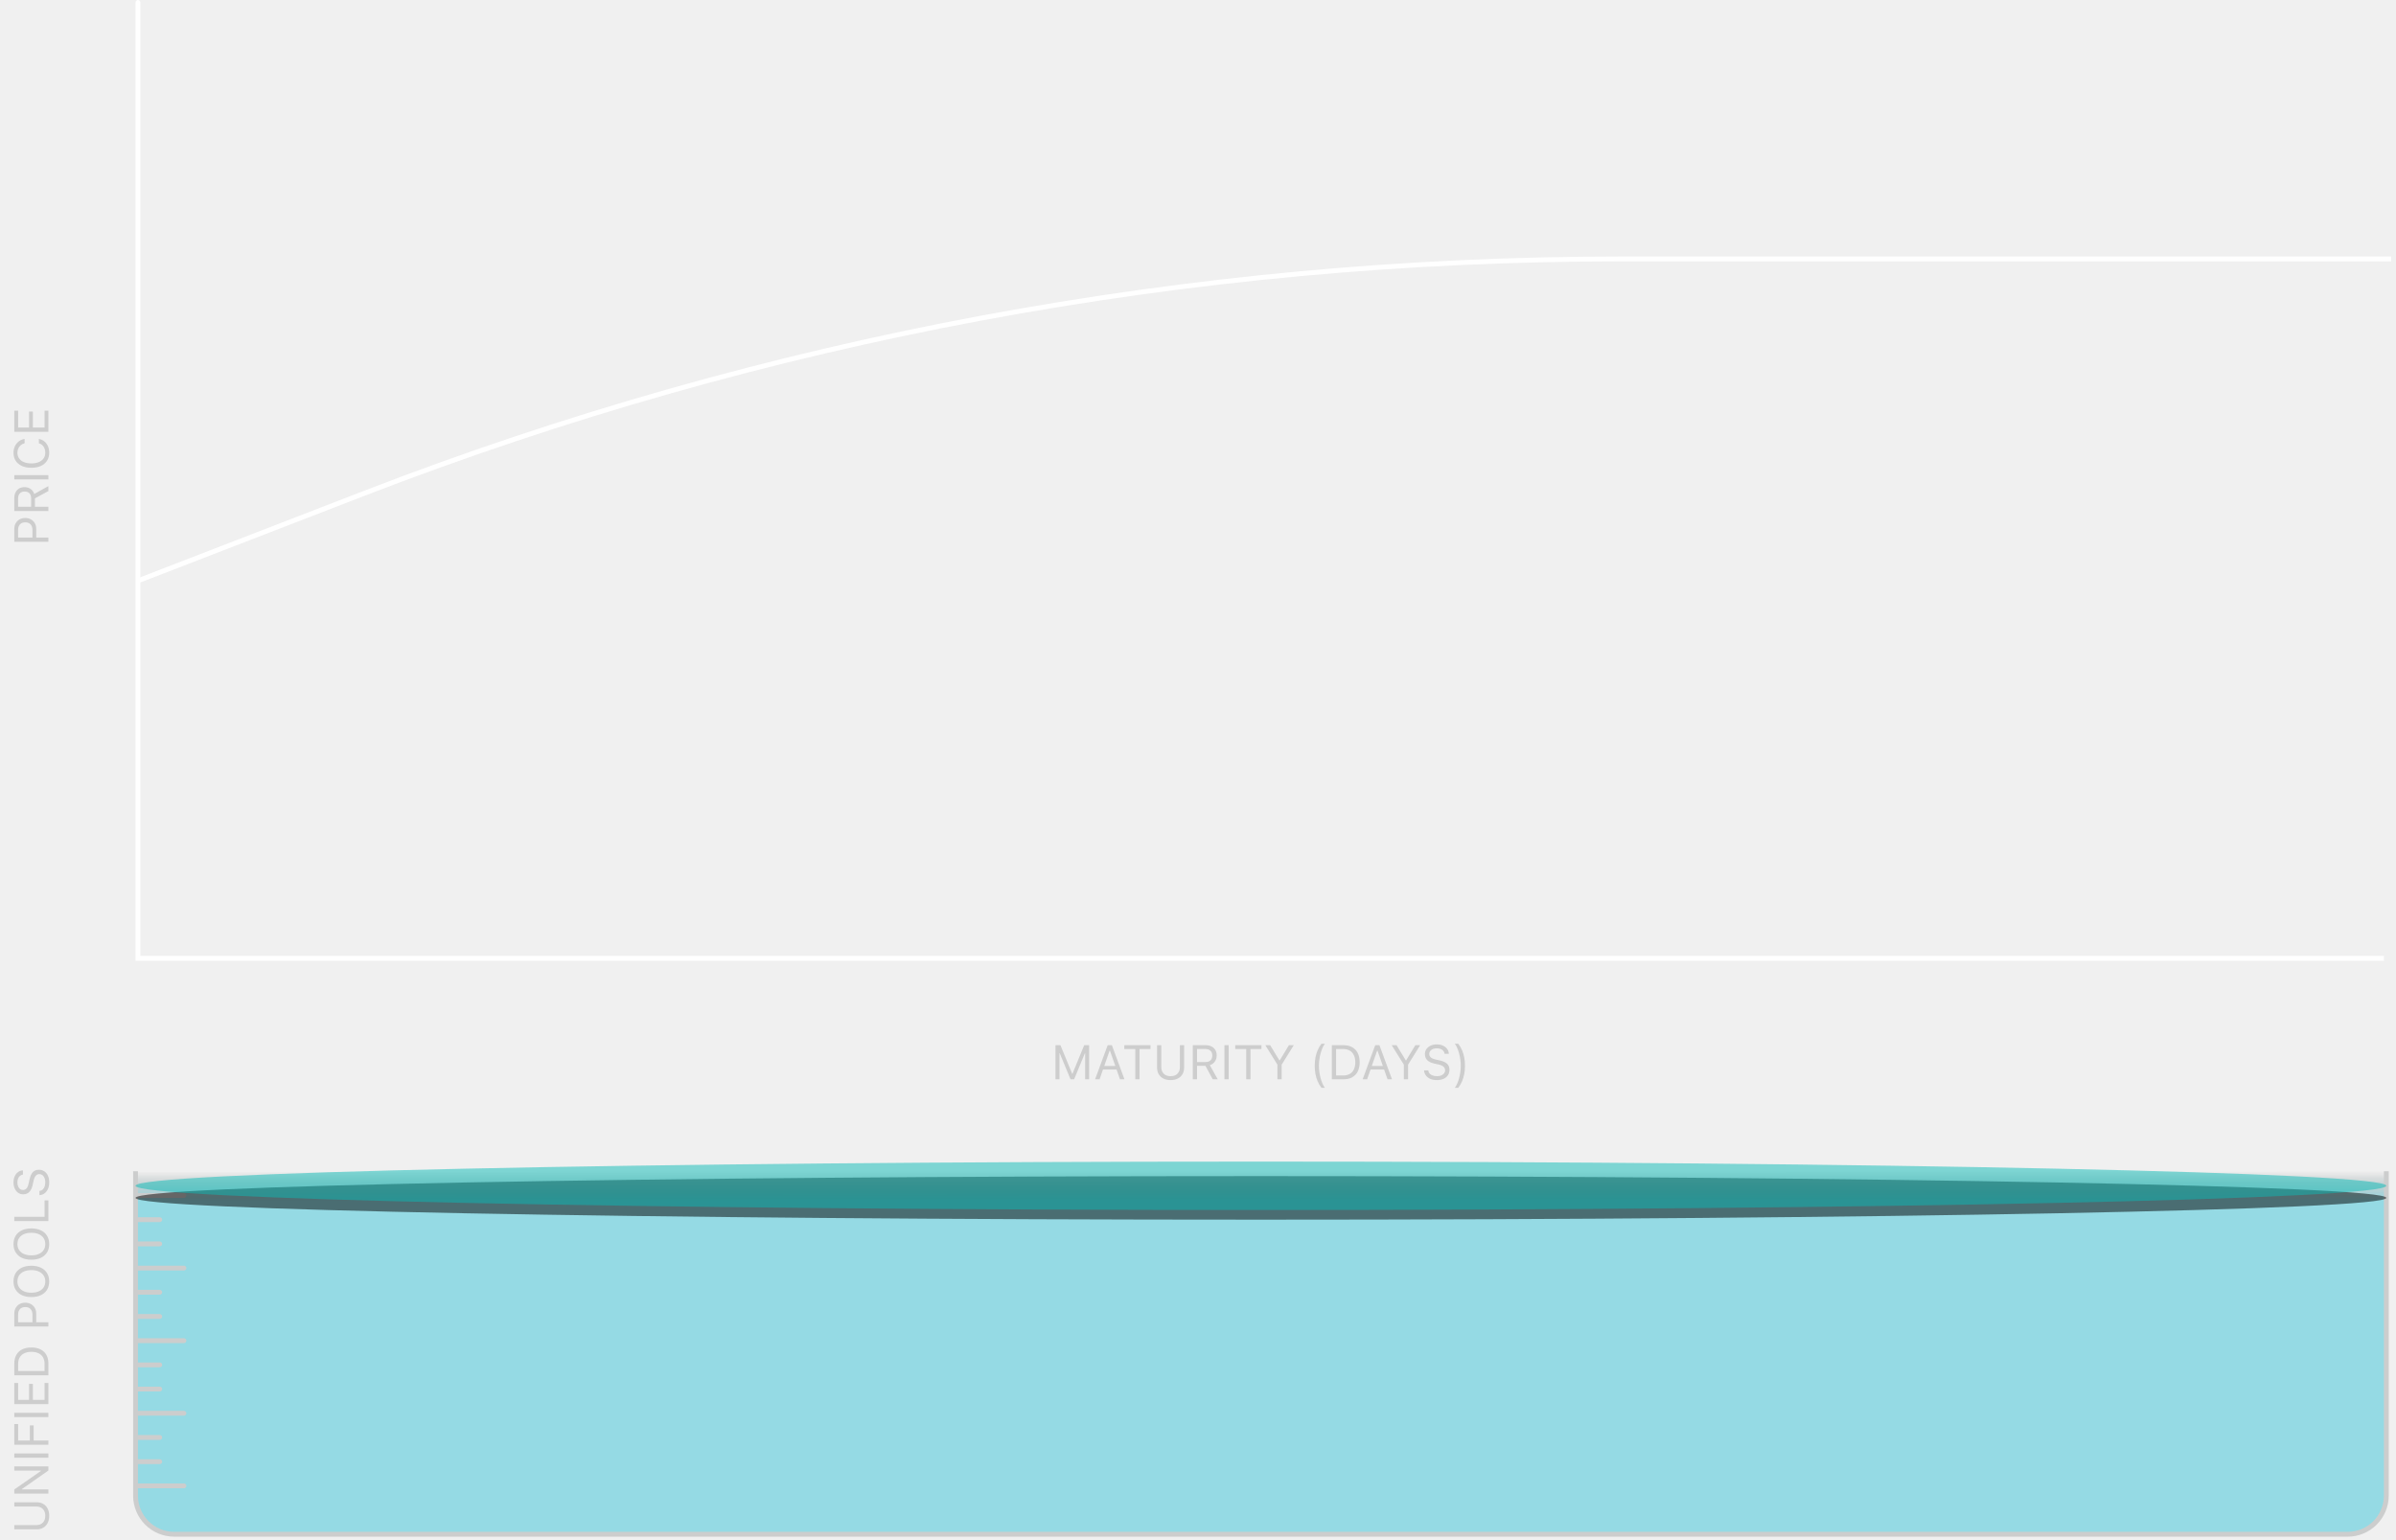
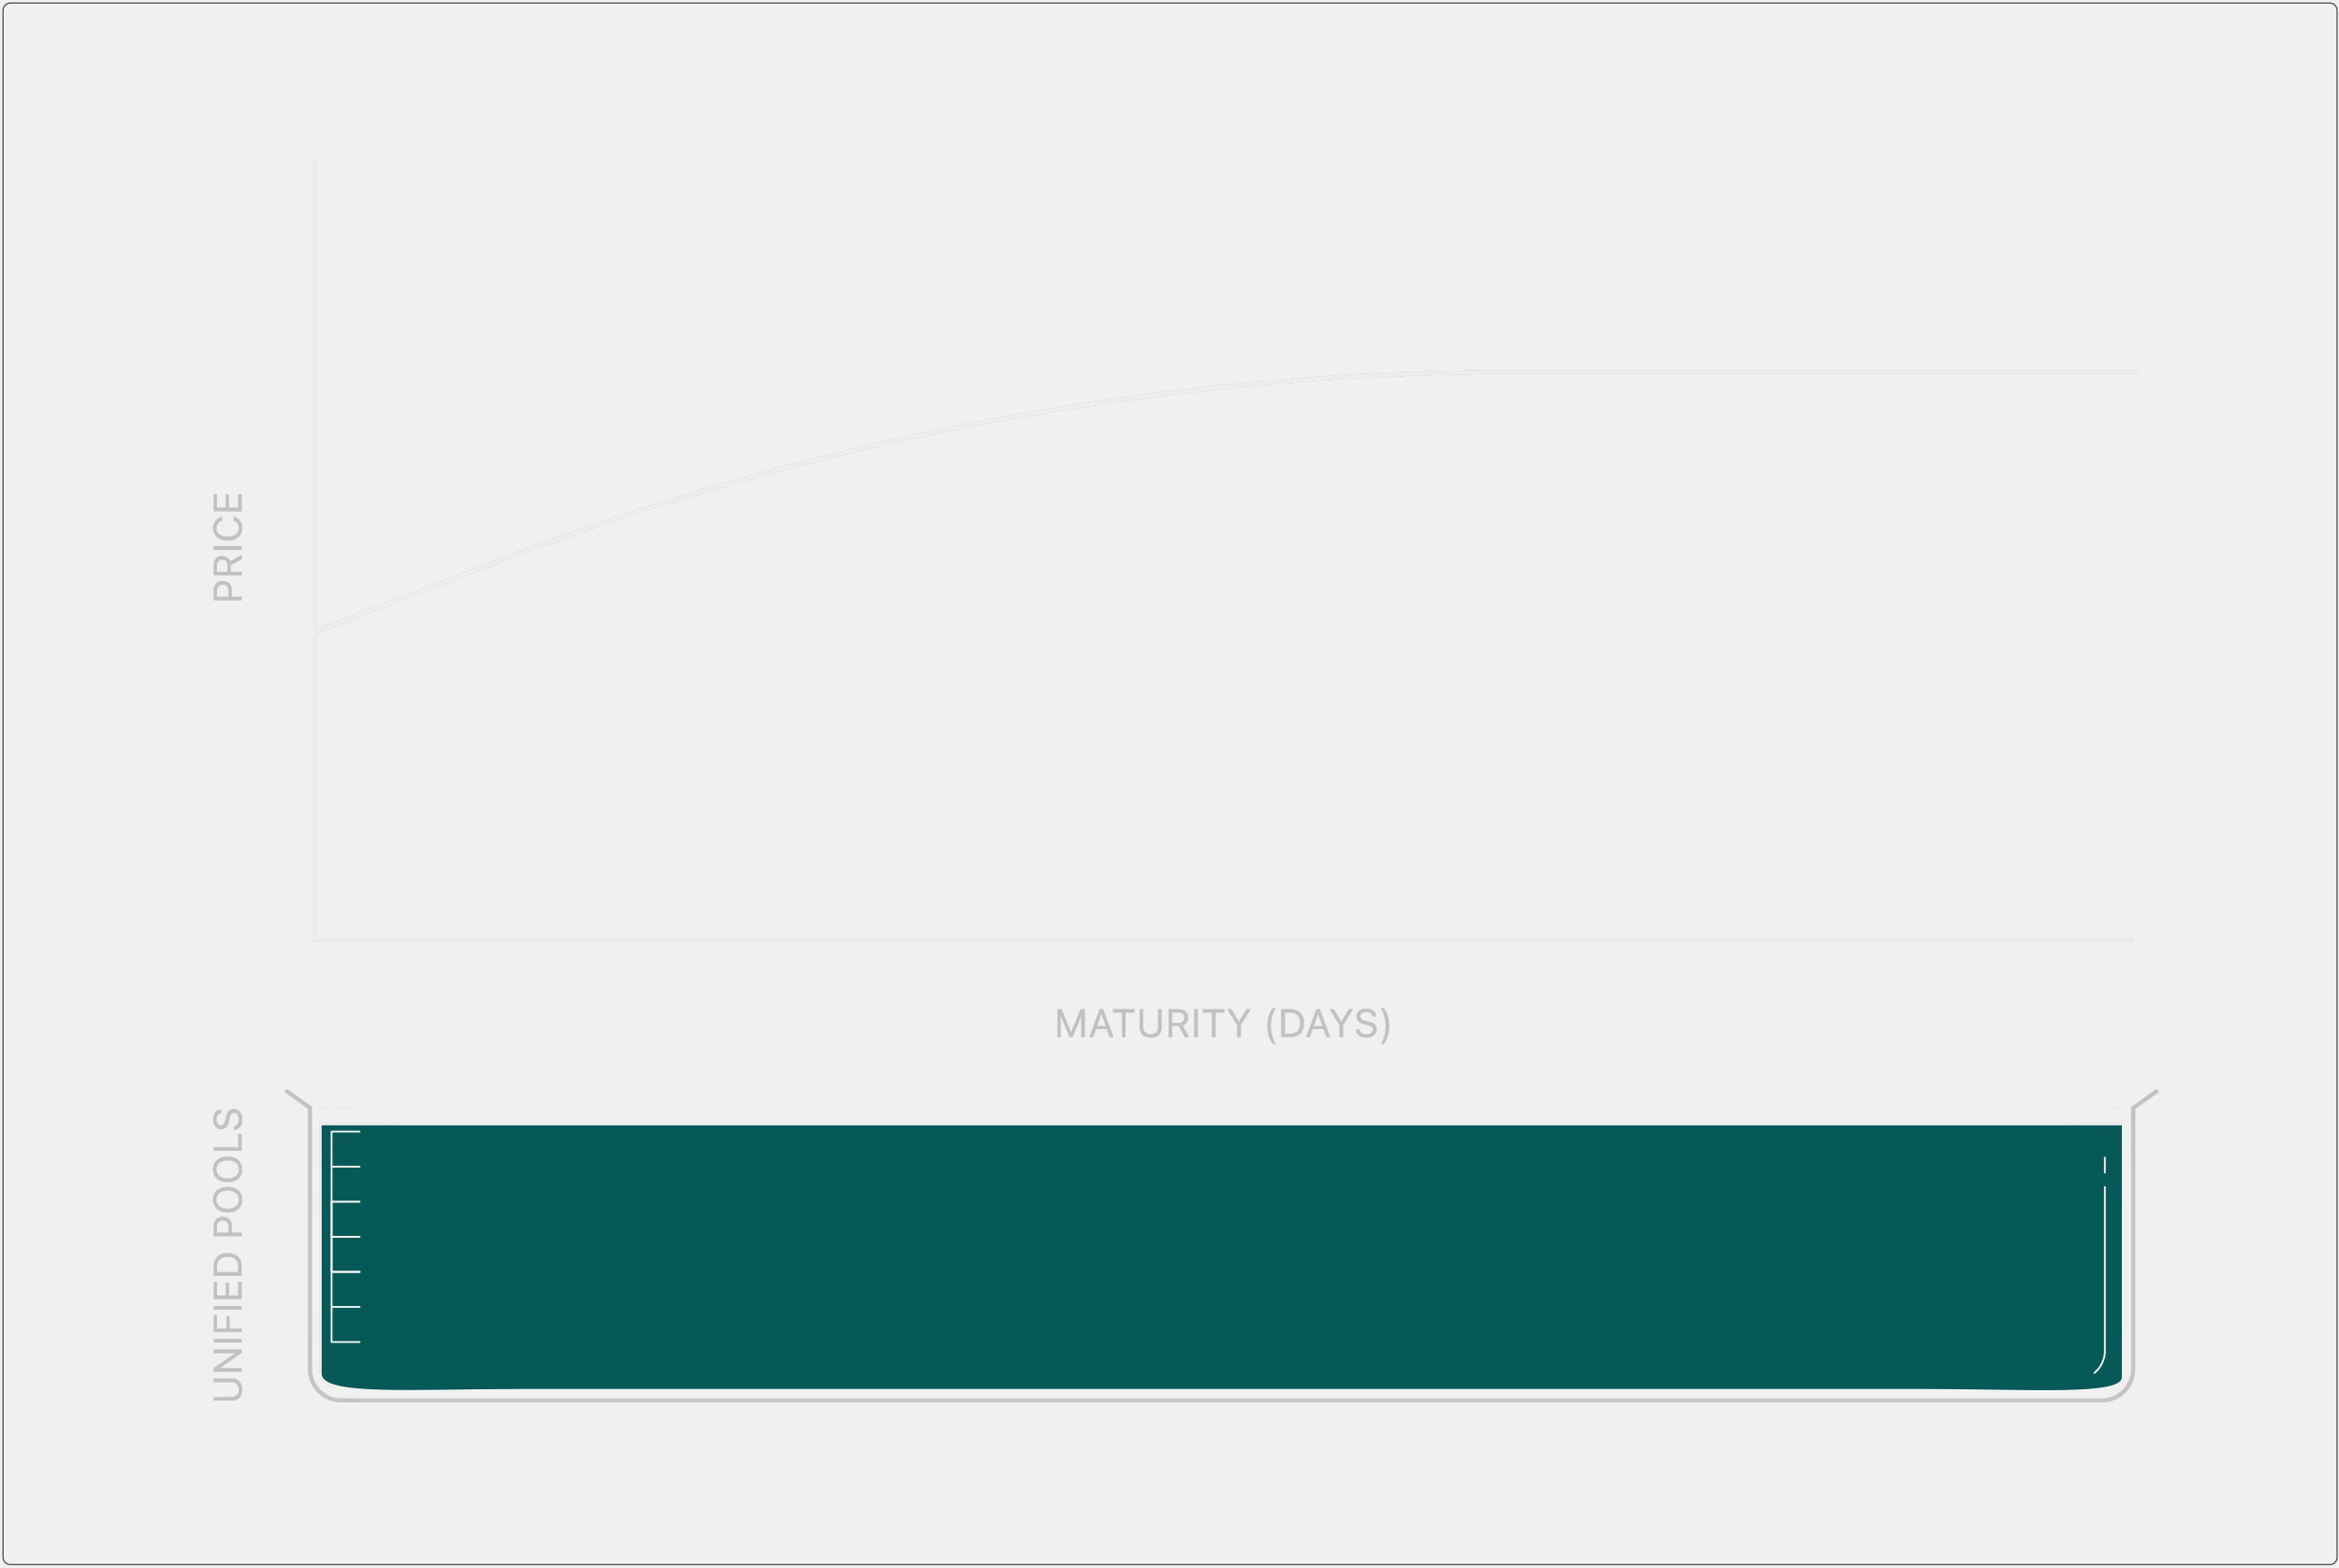
- <svg xmlns="http://www.w3.org/2000/svg" width="495" height="318" fill="none">
-   <path fill-rule="evenodd" clip-rule="evenodd" d="M29 .5a.5.5 0 00-1 0v198h464.5v-1H29V.5z" fill="#fff" />
-   <path d="M7.485 111.503h-.78v-1.992c0-.505-.131-.895-.392-1.172-.263-.277-.626-.415-1.088-.415h-.01c-.466 0-.829.138-1.089.415-.26.277-.39.667-.39 1.172v1.992h-.782v-2.217c0-.443.095-.833.283-1.172.19-.338.453-.604.791-.796.339-.195.731-.293 1.177-.293h.01c.446 0 .84.098 1.181.293.342.192.61.458.801.796.192.339.288.729.288 1.172v2.217zm2.515.439H2.954v-.879H10v.879zm0-6.357H2.954v-2.69c0-.453.088-.847.264-1.182.172-.339.415-.601.727-.786.313-.186.68-.279 1.104-.279h.01c.488 0 .911.126 1.27.376.357.251.606.598.746 1.04l2.925-1.63v1.03l-2.788 1.509v1.733H10v.879zm-3.57-.879v-1.733c0-.453-.115-.801-.346-1.045-.234-.248-.566-.371-.996-.371h-.01c-.42 0-.749.128-.986.385-.238.258-.357.614-.357 1.07v1.694h2.696zM10 99.052H2.954v-.88H10v.88zm.166-5.513c0 .638-.15 1.19-.45 1.655-.299.466-.723.825-1.274 1.08-.55.25-1.202.375-1.958.375h-.01c-.758 0-1.412-.125-1.962-.376-.55-.254-.975-.611-1.275-1.074-.3-.465-.449-1.017-.449-1.655 0-.495.098-.944.293-1.348.192-.407.46-.742.806-1.006.342-.263.737-.43 1.186-.498l.01.005v.884l-.01.005c-.302.078-.563.21-.781.395a1.886 1.886 0 00-.513.68c-.12.263-.18.557-.18.883 0 .45.117.84.351 1.172.235.329.567.583.996.762.43.179.94.268 1.529.268h.01c.585 0 1.093-.09 1.523-.268.43-.18.762-.433.996-.762.234-.332.351-.724.351-1.177a2.44 2.44 0 00-.156-.894 1.853 1.853 0 00-.454-.673 1.646 1.646 0 00-.703-.381l-.01-.01v-.889h.01c.43.079.804.248 1.123.508.316.26.562.591.737.991.176.397.264.847.264 1.348zM10 89.218H2.954v-4.365h.791v3.486h2.26v-3.306h.782v3.306H9.21v-3.486H10v4.365zM218.063 223v-7.046h1.021l2.412 5.879h.078l2.412-5.879h1.021V223h-.82v-5.381h-.43l.986-1.47-2.837 6.851h-.742l-2.832-6.851.981 1.47h-.429V223h-.821zm8.179 0l2.598-7.046h.674v1.138h-.279l-2.07 5.908h-.923zm1.177-2.017l.273-.747h3.184l.273.747h-3.73zm3.965 2.017l-2.071-5.908v-1.138h.396l2.598 7.046h-.923zm3.159 0v-6.255h-2.271v-.791h5.42v.791h-2.27V223h-.879zm7.3.166c-.583 0-1.084-.109-1.504-.327a2.338 2.338 0 01-.962-.908c-.225-.391-.337-.842-.337-1.353v-4.624h.879v4.566c0 .54.168.981.503 1.323.338.342.812.512 1.421.512.612 0 1.084-.17 1.416-.512.332-.342.498-.783.498-1.323v-4.566h.879v4.624c0 .511-.113.962-.337 1.353-.222.387-.541.69-.957.908-.417.218-.917.327-1.499.327zm4.58-.166v-7.046h2.69c.453 0 .847.088 1.182.264.338.172.601.415.786.727.186.313.278.681.278 1.104v.01c0 .488-.125.911-.376 1.269a1.94 1.94 0 01-1.04.747l1.631 2.925h-1.03l-1.509-2.788H247.302V223h-.879zm.879-3.569h1.733c.453 0 .801-.116 1.045-.347.247-.234.371-.566.371-.996v-.01c0-.42-.128-.749-.386-.986-.257-.238-.613-.357-1.069-.357h-1.694v2.696zm5.654 3.569v-7.046h.879V223h-.879zm4.507 0v-6.255h-2.271v-.791h5.42v.791h-2.27V223h-.879zm6.445 0v-3.032l-2.5-4.014h1.001l1.9 3.13h.078l1.899-3.13h1.001l-2.5 4.014V223h-.879zm9.097 1.758a6.576 6.576 0 01-.781-1.338 7.076 7.076 0 01-.459-1.509 9.46 9.46 0 01-.147-1.709c0-.605.049-1.173.147-1.704a6.846 6.846 0 01.454-1.509 6.42 6.42 0 01.786-1.343h.713a4.09 4.09 0 00-.493.85c-.15.342-.28.719-.391 1.133-.111.41-.197.836-.259 1.279-.062.44-.093.871-.093 1.294 0 .427.031.861.093 1.304.062.439.148.866.259 1.279.111.41.241.785.391 1.123.153.342.317.625.493.85h-.713zm2.148-1.758v-7.046h2.417c.697 0 1.293.14 1.787.42a2.76 2.76 0 011.143 1.201c.264.524.396 1.156.396 1.895v.009c0 .739-.132 1.373-.396 1.9a2.795 2.795 0 01-1.138 1.206c-.494.277-1.092.415-1.792.415h-2.417zm.879-.791h1.48c.524 0 .971-.107 1.342-.322a2.09 2.09 0 00.85-.933c.195-.407.293-.895.293-1.465v-.01c0-.572-.099-1.062-.298-1.469a2.09 2.09 0 00-.849-.938c-.371-.218-.817-.327-1.338-.327h-1.48v5.464zm5.484.791l2.597-7.046h.674v1.138h-.278L282.438 223h-.922zm1.176-2.017l.274-.747h3.183l.274.747h-3.731zm3.965 2.017l-2.07-5.908v-1.138h.395L287.58 223h-.923zm3.364 0v-3.032l-2.5-4.014h1.001l1.9 3.13h.078l1.899-3.13h1.001l-2.5 4.014V223h-.879zm6.827.166c-.515 0-.964-.083-1.348-.249a2.278 2.278 0 01-.908-.693 1.971 1.971 0 01-.386-1.016l-.005-.054h.879l.005.054c.023.234.112.438.269.61.159.17.371.301.634.396.267.094.57.141.908.141.319 0 .603-.05.85-.151.251-.104.448-.247.591-.43a.99.99 0 00.215-.629v-.005a.966.966 0 00-.323-.738c-.214-.201-.564-.356-1.049-.464l-.782-.17c-.706-.157-1.22-.398-1.543-.723-.319-.329-.478-.749-.478-1.26v-.005c.003-.39.109-.735.317-1.035.212-.299.503-.534.874-.703a3.105 3.105 0 011.289-.254c.469 0 .884.085 1.246.254.361.166.647.391.859.674.215.283.334.6.356.952l.005.068h-.879l-.009-.063a1.104 1.104 0 00-.254-.552 1.401 1.401 0 00-.547-.386 2.02 2.02 0 00-.801-.136 2.17 2.17 0 00-.791.136 1.322 1.322 0 00-.562.396.965.965 0 00-.205.625v.005c0 .28.105.516.313.708.208.192.552.34 1.03.444l.781.176c.736.163 1.262.399 1.578.708.315.309.473.718.473 1.225v.005c0 .44-.107.819-.322 1.138a2.11 2.11 0 01-.908.742c-.391.173-.848.259-1.372.259zm4.419 1.592h-.713c.175-.225.338-.508.488-.85a7.44 7.44 0 00.396-1.123c.11-.413.196-.84.258-1.279.062-.443.093-.877.093-1.304 0-.423-.031-.854-.093-1.294a10.6 10.6 0 00-.258-1.279 7.576 7.576 0 00-.396-1.133 4.002 4.002 0 00-.488-.85h.713c.319.42.581.868.786 1.343a6.9 6.9 0 01.454 1.509 9.48 9.48 0 01.146 1.704c0 .606-.05 1.175-.151 1.709a6.9 6.9 0 01-.454 1.509 6.31 6.31 0 01-.781 1.338z" fill="#CDCDCD" />
-   <path d="M28.496 120l46.698-18.055A719.994 719.994 0 01334.836 53.5H494" stroke="#fff" />
-   <path d="M10.166 313.185c0 .582-.109 1.084-.327 1.503a2.33 2.33 0 01-.908.962c-.391.225-.842.337-1.353.337H2.954v-.879H7.52c.54 0 .981-.167 1.323-.503.342-.338.512-.812.512-1.42 0-.612-.17-1.084-.512-1.416-.342-.332-.783-.498-1.323-.498H2.954v-.879h4.624c.511 0 .962.112 1.353.337.387.221.69.54.908.957.218.416.327.916.327 1.499zM10 308.604H2.954v-.854l5.791-4.038-.307.586v-.449H2.954v-.87H10v.855l-5.771 4.038.307-.586v.449H10v.869zm0-7.421H2.954v-.879H10v.879zm0-2.676H2.954v-4.278h.791v3.399h2.422v-3.12h.781v3.12H10v.879zm0-5.723H2.954v-.879H10v.879zm0-2.676H2.954v-4.365h.791v3.486h2.26v-3.305h.782v3.305H9.21v-3.486H10v4.365zm0-5.957H2.954v-2.417c0-.696.14-1.292.42-1.787a2.75 2.75 0 011.201-1.142c.524-.264 1.156-.396 1.895-.396h.01c.738 0 1.372.132 1.899.396.524.263.926.643 1.206 1.137.277.495.415 1.093.415 1.792v2.417zm-.791-.879v-1.479c0-.524-.107-.972-.322-1.343a2.092 2.092 0 00-.933-.849c-.407-.196-.895-.293-1.465-.293h-.01c-.572 0-1.062.099-1.47.297-.41.196-.722.479-.937.85-.218.371-.327.817-.327 1.338v1.479H9.21zm-1.724-9.638h-.78v-1.992c0-.505-.131-.896-.392-1.172-.263-.277-.626-.415-1.088-.415h-.01c-.466 0-.829.138-1.089.415-.26.276-.39.667-.39 1.172v1.992h-.782v-2.217c0-.443.095-.833.283-1.172.19-.338.453-.604.791-.796.339-.195.731-.293 1.177-.293h.01c.446 0 .84.098 1.181.293.342.192.61.458.801.796.192.339.288.729.288 1.172v2.217zm2.515.439H2.954v-.879H10v.879zm.166-9.316c0 .674-.15 1.251-.45 1.733a2.97 2.97 0 01-1.283 1.114c-.554.257-1.205.385-1.954.385h-.01c-.754 0-1.407-.13-1.957-.39a2.973 2.973 0 01-1.275-1.119c-.3-.485-.449-1.059-.449-1.723 0-.667.15-1.242.45-1.724.299-.485.725-.858 1.279-1.118.55-.26 1.2-.391 1.953-.391h.01c.748 0 1.4.131 1.953.391.55.257.976.628 1.279 1.113.303.482.454 1.058.454 1.729zm-.81 0c0-.482-.12-.897-.357-1.245a2.29 2.29 0 00-1.001-.806c-.433-.189-.94-.283-1.519-.283h-.01c-.585 0-1.093.094-1.523.283-.43.189-.761.457-.996.806-.234.348-.351.763-.351 1.245 0 .478.117.892.351 1.24.235.348.567.619.996.811.43.188.938.283 1.524.283h.01c.579 0 1.085-.093 1.518-.279.43-.185.763-.452 1.001-.8.238-.349.356-.767.356-1.255zm.81-7.715c0 .674-.15 1.252-.45 1.733a2.97 2.97 0 01-1.283 1.114c-.554.257-1.205.385-1.954.385h-.01c-.754 0-1.407-.13-1.957-.39a2.978 2.978 0 01-1.275-1.118c-.3-.485-.449-1.06-.449-1.724 0-.667.15-1.242.45-1.724.299-.485.725-.857 1.279-1.118.55-.26 1.2-.39 1.953-.39h.01c.748 0 1.4.13 1.953.39.55.257.976.628 1.279 1.113.303.482.454 1.058.454 1.729zm-.81 0c0-.482-.12-.897-.357-1.245a2.298 2.298 0 00-1.001-.806c-.433-.189-.94-.283-1.519-.283h-.01c-.585 0-1.093.094-1.523.283-.43.189-.761.458-.996.806-.234.348-.351.763-.351 1.245 0 .479.117.892.351 1.24.235.349.567.619.996.811.43.189.938.283 1.524.283h.01c.579 0 1.085-.093 1.518-.278.43-.186.763-.453 1.001-.801.238-.348.356-.767.356-1.255zm.644-4.756H2.954v-.879H9.21v-3.398H10v4.277zm.166-7.993c0 .514-.083.964-.249 1.348-.17.38-.4.683-.693.908-.297.221-.635.35-1.016.386l-.054.004v-.878l.054-.005c.234-.023.438-.113.61-.269.17-.159.301-.371.396-.635.094-.267.141-.569.141-.908 0-.319-.05-.602-.15-.849a1.426 1.426 0 00-.43-.591.987.987 0 00-.63-.215H8.14a.963.963 0 00-.738.322c-.201.215-.356.565-.464 1.05l-.17.781c-.157.707-.398 1.221-.723 1.543-.329.319-.749.479-1.26.479H4.78a1.796 1.796 0 01-1.035-.318 2.115 2.115 0 01-.703-.874 3.097 3.097 0 01-.254-1.289c0-.469.085-.884.254-1.245.166-.361.39-.648.674-.859.283-.215.6-.334.952-.357l.068-.005v.879l-.063.01a1.092 1.092 0 00-.552.254 1.397 1.397 0 00-.386.547c-.094.228-.14.495-.136.801 0 .293.045.556.136.791.091.234.223.421.396.561.17.137.377.205.625.205h.005c.28 0 .516-.104.708-.312.192-.209.34-.552.444-1.031l.176-.781c.163-.735.399-1.261.708-1.577.31-.316.718-.474 1.225-.474h.005c.44 0 .819.108 1.138.323.32.215.566.517.742.908.173.391.259.848.259 1.372z" fill="#CDCDCD" />
-   <g clip-path="url(#prefix__clip0_659_4638)">
-     <path d="M28 242h465v59c0 7.542 0 11.314-2.343 13.657S484.542 317 477 317H44c-7.542 0-11.314 0-13.657-2.343S28 308.542 28 301v-59z" fill="url(#prefix__paint0_linear_659_4638)" />
-     <path d="M28 306.5h-.5v1h.5v-1zm10 1a.5.5 0 000-1v1zm-10 0h10v-1H28v1zM28 301.5h-.5v1h.5v-1zm5 1a.5.5 0 000-1v1zm-5 0h5v-1h-5v1zM28 286.5h-.5v1h.5v-1zm5 1a.5.5 0 000-1v1zm-5 0h5v-1h-5v1zM28 271.5h-.5v1h.5v-1zm5 1a.5.5 0 000-1v1zm-5 0h5v-1h-5v1zM28 256.5h-.5v1h.5v-1zm5 1a.5.5 0 000-1v1zm-5 0h5v-1h-5v1zM28 296.5h-.5v1h.5v-1zm5 1a.5.5 0 000-1v1zm-5 0h5v-1h-5v1zM28 281.5h-.5v1h.5v-1zm5 1a.5.5 0 000-1v1zm-5 0h5v-1h-5v1zM28 266.5h-.5v1h.5v-1zm5 1a.5.5 0 000-1v1zm-5 0h5v-1h-5v1zM28 251.5h-.5v1h.5v-1zm5 1a.5.5 0 000-1v1zm-5 0h5v-1h-5v1zM28 291.5h-.5v1h.5v-1zm10 1a.5.5 0 000-1v1zm-10 0h10v-1H28v1zM28 276.5h-.5v1h.5v-1zm10 1a.5.5 0 000-1v1zm-10 0h10v-1H28v1zM28 261.5h-.5v1h.5v-1zm10 1a.5.5 0 000-1v1zm-10 0h10v-1H28v1zM28 246.5h-.5v1h.5v-1zm10 1a.5.5 0 000-1v1zm-10 0h10v-1H28v1z" fill="#CCCDCD" />
+ <svg xmlns="http://www.w3.org/2000/svg" width="649" height="435" fill="none">
+   <g filter="url(#prefix__filter0_bi_1110_1520)">
+     <rect x=".85" y=".85" width="647.624" height="433.3" rx="2.012" stroke="#464646" stroke-width=".3" />
+     <path fill-rule="evenodd" clip-rule="evenodd" d="M87.549 45.544a.544.544 0 10-1.088 0v215.412h505.348v-1.088H87.549V45.544z" fill="#fff" />
+     <path d="M64.264 166.084h-.85v-2.167c0-.549-.141-.974-.425-1.275-.287-.301-.681-.452-1.184-.452h-.011c-.506 0-.901.151-1.185.452-.283.301-.425.726-.425 1.275v2.167h-.85v-2.412c0-.481.103-.906.309-1.275.205-.368.492-.657.86-.866.368-.212.795-.318 1.28-.318h.011c.485 0 .914.106 1.286.318.371.209.662.498.87.866.21.369.314.794.314 1.275v2.412zm2.736.478h-7.666v-.956H67v.956zm0-6.916h-7.666v-2.928c0-.492.096-.92.287-1.285.188-.368.452-.653.792-.855.34-.202.74-.303 1.2-.303h.011c.531 0 .992.136 1.381.409.39.273.66.65.813 1.131L67 154.041v1.121l-3.033 1.641V158.689H67v.957zm-3.883-.957v-1.886c0-.492-.126-.871-.377-1.136-.255-.269-.617-.404-1.084-.404h-.01c-.458 0-.815.14-1.074.42-.258.279-.388.667-.388 1.163v1.843h2.933zM67 152.538h-7.666v-.956H67v.956zm.18-5.998c0 .694-.162 1.295-.488 1.801-.326.507-.788.898-1.387 1.174-.598.273-1.308.409-2.13.409h-.01c-.826 0-1.537-.136-2.136-.409-.598-.276-1.06-.666-1.386-1.169-.326-.506-.49-1.106-.49-1.8 0-.539.107-1.027.32-1.467a2.93 2.93 0 01.876-1.094 2.76 2.76 0 011.291-.542l.01.006v.961l-.01.005a2.1 2.1 0 00-.85.431c-.24.202-.427.448-.558.738a2.288 2.288 0 00-.196.962c0 .488.127.913.382 1.275.255.357.616.633 1.084.828.467.195 1.022.292 1.663.292h.01c.638 0 1.19-.097 1.658-.292.467-.195.828-.471 1.083-.828.255-.362.383-.788.383-1.281a2.66 2.66 0 00-.17-.972 2.017 2.017 0 00-.494-.733 1.796 1.796 0 00-.765-.414l-.01-.011v-.967h.01c.467.085.874.269 1.222.553.343.283.61.643.802 1.078.191.432.287.921.287 1.466zm-.18-4.701h-7.666v-4.749h.861v3.793h2.46v-3.597h.85v3.597h2.634v-3.793H67v4.749zM293.414 287.73v-7.665h1.11l2.624 6.396h.085l2.624-6.396h1.111v7.665h-.893v-5.854h-.467l1.073-1.599-3.087 7.453h-.807l-3.081-7.453 1.068 1.599h-.468v5.854h-.892zm8.898 0l2.826-7.665h.733v1.238h-.303l-2.252 6.427h-1.004zm1.28-2.193l.297-.813h3.464l.297.813h-4.058zm4.313 2.193l-2.252-6.427v-1.238h.43l2.826 7.665h-1.004zm3.437 0v-6.804h-2.47v-.861h5.897v.861h-2.47v6.804h-.957zm7.942.181c-.634 0-1.179-.119-1.636-.356a2.543 2.543 0 01-1.047-.988c-.244-.425-.366-.915-.366-1.471v-5.031h.956v4.967c0 .588.182 1.068.547 1.439.369.372.884.558 1.546.558.666 0 1.179-.186 1.541-.558.361-.371.541-.851.541-1.439v-4.967h.957v5.031c0 .556-.123 1.046-.367 1.471a2.503 2.503 0 01-1.041.988c-.453.237-.997.356-1.631.356zm4.983-.181v-7.665h2.927c.492 0 .921.096 1.286.287.368.188.653.451.855.791.202.34.303.741.303 1.201v.011c0 .531-.137.991-.409 1.381-.273.389-.65.66-1.132.812l1.774 3.182h-1.121l-1.641-3.033h-1.886v3.033h-.956zm.956-3.883h1.886c.492 0 .871-.125 1.137-.377.269-.255.404-.616.404-1.084v-.01c0-.457-.14-.815-.42-1.073-.28-.259-.668-.388-1.164-.388h-1.843v2.932zm6.152 3.883v-7.665h.956v7.665h-.956zm4.903 0v-6.804h-2.47v-.861h5.896v.861h-2.47v6.804h-.956zm7.012 0v-3.298l-2.72-4.367h1.089l2.067 3.405h.085l2.066-3.405h1.089l-2.72 4.367v3.298h-.956zm9.897 1.913a7.136 7.136 0 01-.85-1.456 7.691 7.691 0 01-.5-1.641 10.358 10.358 0 01-.159-1.859c0-.659.053-1.277.159-1.854a7.54 7.54 0 01.494-1.642 6.986 6.986 0 01.856-1.461h.775c-.191.245-.37.553-.536.925a8.527 8.527 0 00-.425 1.232c-.121.446-.215.91-.282 1.392-.067.478-.101.947-.101 1.408 0 .464.034.936.101 1.418.067.478.161.942.282 1.392.12.446.262.853.425 1.222.166.371.345.68.536.924h-.775zm2.337-1.913v-7.665h2.63c.757 0 1.405.152 1.944.457.542.301.956.736 1.243 1.307.287.57.43 1.257.43 2.061v.01c0 .804-.143 1.493-.43 2.067-.287.57-.7 1.007-1.238 1.312-.538.301-1.188.451-1.949.451h-2.63zm.956-.86h1.61c.57 0 1.057-.117 1.461-.351.403-.233.711-.572.924-1.014.212-.443.319-.974.319-1.594v-.011c0-.623-.108-1.156-.324-1.599a2.279 2.279 0 00-.925-1.02c-.403-.237-.889-.355-1.455-.355h-1.61v5.944zm5.966.86l2.826-7.665h.733v1.238h-.303l-2.252 6.427h-1.004zm1.28-2.193l.297-.813h3.464l.298.813h-4.059zm4.314 2.193l-2.253-6.427v-1.238h.43l2.827 7.665h-1.004zm3.66 0v-3.298l-2.72-4.367h1.089l2.066 3.405h.085l2.067-3.405h1.089l-2.72 4.367v3.298h-.956zm7.426.181c-.559 0-1.048-.09-1.466-.271a2.484 2.484 0 01-.988-.754 2.144 2.144 0 01-.42-1.105l-.005-.059h.956l.005.059c.025.255.123.476.293.664.173.184.403.328.69.43.291.103.62.154.988.154.347 0 .655-.055.925-.164.272-.114.486-.27.642-.468.156-.198.234-.427.234-.685v-.005a1.05 1.05 0 00-.351-.803c-.233-.219-.614-.387-1.142-.504l-.85-.186c-.768-.17-1.328-.432-1.678-.786-.347-.358-.521-.815-.521-1.371v-.005c.004-.425.119-.801.345-1.126.231-.326.548-.581.951-.765.408-.185.875-.277 1.403-.277.51 0 .961.092 1.354.277.393.18.705.425.935.733.234.308.363.653.388 1.036l.005.074h-.956l-.01-.069a1.186 1.186 0 00-.277-.6 1.507 1.507 0 00-.595-.42 2.206 2.206 0 00-.871-.149c-.319 0-.605.05-.86.149a1.432 1.432 0 00-.611.43 1.046 1.046 0 00-.223.68v.005c0 .305.113.562.34.771.226.209.6.37 1.12.483l.85.191c.801.177 1.373.434 1.716.771.344.336.515.781.515 1.333v.005c0 .478-.116.891-.35 1.238a2.297 2.297 0 01-.988.808c-.425.187-.923.281-1.493.281zm4.808 1.732h-.776a4.32 4.32 0 00.531-.924c.167-.369.31-.776.431-1.222.12-.45.214-.914.281-1.392.067-.482.101-.954.101-1.418 0-.461-.034-.93-.101-1.408a11.388 11.388 0 00-.281-1.392 8.173 8.173 0 00-.431-1.232 4.33 4.33 0 00-.531-.925h.776c.347.457.632.944.855 1.461.223.514.388 1.061.494 1.642.106.577.159 1.195.159 1.854 0 .658-.055 1.278-.164 1.859a7.515 7.515 0 01-.494 1.641 6.87 6.87 0 01-.85 1.456z" fill="#CDCDCD" />
+     <path d="M87.004 175.553l50.805-19.642a783.306 783.306 0 01282.475-52.706h173.161" stroke="#fff" stroke-width="1.088" />
+     <path d="M67.18 385.568c0 .634-.118 1.179-.355 1.636a2.54 2.54 0 01-.988 1.046c-.425.245-.916.367-1.472.367h-5.03v-.956H64.3c.588 0 1.068-.183 1.44-.547.372-.369.558-.884.558-1.546 0-.666-.186-1.18-.558-1.541-.372-.361-.852-.542-1.44-.542h-4.967v-.956h5.031c.556 0 1.047.122 1.472.367.421.24.75.588.988 1.041.237.453.356.997.356 1.631zm-.18-4.983h-7.666v-.93l6.3-4.393-.334.637v-.488h-5.965v-.946H67v.93l-6.279 4.393.335-.637v.488H67v.946zm0-8.075h-7.666v-.956H67v.956zm0-2.911h-7.666v-4.653h.861v3.697h2.635v-3.394h.85v3.394H67v.956zm0-6.226h-7.666v-.956H67v.956zm0-2.911h-7.666v-4.749h.861v3.793h2.46v-3.596h.85v3.596h2.634v-3.793H67v4.749zm0-6.481h-7.666v-2.629c0-.758.153-1.406.457-1.944a3 3 0 011.307-1.244c.57-.286 1.257-.43 2.061-.43h.01c.805 0 1.494.144 2.067.43.57.287 1.008.7 1.313 1.238.3.539.451 1.188.451 1.95v2.629zm-.86-.956v-1.609c0-.571-.117-1.058-.351-1.461a2.281 2.281 0 00-1.015-.925c-.442-.212-.974-.318-1.593-.318h-.011c-.623 0-1.156.108-1.6.324-.445.212-.785.52-1.019.924-.237.404-.356.889-.356 1.456v1.609h5.944zm-1.876-10.486h-.85v-2.168c0-.548-.141-.973-.425-1.274-.287-.301-.681-.452-1.184-.452h-.011c-.506 0-.901.151-1.185.452-.283.301-.425.726-.425 1.274v2.168h-.85v-2.412c0-.482.103-.907.309-1.275.205-.368.492-.657.86-.866.368-.212.795-.318 1.28-.318h.011c.485 0 .914.106 1.286.318.371.209.662.498.87.866.21.368.314.793.314 1.275v2.412zm2.736.478h-7.666v-.956H67v.956zm.18-10.136c0 .733-.162 1.362-.488 1.886-.33.524-.795.928-1.397 1.211-.602.28-1.31.42-2.125.42h-.01c-.822 0-1.532-.142-2.13-.425-.6-.287-1.062-.692-1.387-1.217-.326-.527-.49-1.152-.49-1.875 0-.726.164-1.351.49-1.875.325-.528.79-.933 1.391-1.216.599-.284 1.307-.425 2.125-.425h.01c.815 0 1.524.141 2.126.425a3.18 3.18 0 011.392 1.211c.329.524.494 1.151.494 1.88zm-.881 0c0-.524-.13-.975-.388-1.354-.258-.379-.621-.671-1.089-.877-.471-.205-1.022-.308-1.652-.308h-.01c-.638 0-1.19.103-1.658.308-.468.206-.829.498-1.084.877-.255.379-.382.83-.382 1.354 0 .521.127.971.382 1.35.255.378.616.672 1.084.881.467.206 1.02.308 1.657.308h.01c.631 0 1.182-.1 1.653-.302.468-.202.83-.493 1.089-.872.258-.378.388-.834.388-1.365zm.882-8.393c0 .733-.163 1.362-.49 1.886-.329.524-.794.928-1.396 1.211-.602.28-1.31.42-2.125.42h-.01c-.822 0-1.532-.142-2.13-.425a3.235 3.235 0 01-1.387-1.217c-.326-.528-.49-1.153-.49-1.875 0-.726.164-1.351.49-1.875.325-.528.79-.933 1.391-1.217.599-.283 1.307-.425 2.125-.425h.01c.815 0 1.524.142 2.126.425.598.28 1.062.684 1.392 1.211.329.525.494 1.151.494 1.881zm-.882 0c0-.524-.13-.976-.388-1.355s-.621-.671-1.089-.876c-.471-.206-1.022-.308-1.652-.308h-.01c-.638 0-1.19.102-1.658.308-.468.205-.829.497-1.084.876-.255.379-.382.831-.382 1.355 0 .521.127.97.382 1.349s.616.673 1.084.882c.467.205 1.02.308 1.657.308h.01c.631 0 1.182-.101 1.653-.303.468-.201.83-.492 1.089-.871.258-.379.388-.834.388-1.365zm.701-5.174h-7.666v-.956h6.805v-3.698H67v4.654zm.18-8.696c0 .559-.09 1.048-.27 1.466a2.489 2.489 0 01-.755.988c-.322.241-.69.381-1.105.42l-.058.005v-.956l.058-.005c.255-.025.477-.123.664-.293.185-.173.328-.403.43-.69.103-.291.155-.62.155-.988 0-.347-.055-.655-.165-.925a1.55 1.55 0 00-.467-.642 1.077 1.077 0 00-.686-.234h-.005a1.05 1.05 0 00-.802.35c-.22.234-.388.615-.505 1.143l-.186.85c-.17.768-.432 1.328-.786 1.678-.358.347-.814.521-1.37.521h-.006a1.954 1.954 0 01-1.126-.346 2.305 2.305 0 01-.765-.95c-.184-.408-.276-.875-.276-1.403 0-.51.092-.961.276-1.354a2.37 2.37 0 01.733-.935 1.88 1.88 0 011.036-.388l.074-.005v.956l-.069.01a1.19 1.19 0 00-.6.277 1.512 1.512 0 00-.42.595 2.2 2.2 0 00-.148.871c0 .318.05.605.148.86.1.255.243.459.43.611.185.149.412.223.68.223h.006c.305 0 .561-.113.77-.34.21-.226.37-.6.484-1.121l.19-.849c.178-.801.435-1.373.771-1.716.337-.344.781-.516 1.334-.516h.005c.478 0 .89.117 1.238.351.347.234.616.563.807.988.188.425.282.923.282 1.493z" fill="#CDCDCD" />
+     <g clip-path="url(#prefix__clip0_1110_1520)" stroke="#fff" stroke-miterlimit="10">
+       <path d="M89 312v69.184c0 6.471 25.127 4.48 56.112 4.48h387.776c30.985 0 56.112 1.936 56.112-3.484V312H89z" fill="#035A58" stroke-width=".48" stroke-linecap="round" stroke-linejoin="round" />
+       <path d="M584.033 329.191v46.112s0 3.337-3.034 5.764M584.033 321v4.55" stroke-width=".48" />
+       <path d="M99.788 362.645h-7.786M99.788 352.906h-7.786M99.788 343.168h-7.786M99.788 333.43h-7.786v38.954h7.786M99.786 343.215H92M99.786 333.477H92M99.786 323.738H92" stroke-width=".48" stroke-linecap="round" stroke-linejoin="round" />
+       <path d="M99.786 314H92v38.954h7.786" stroke-width=".48" stroke-linecap="round" stroke-linejoin="round" />
+       <path d="M588 307H89" stroke-linecap="round" stroke-linejoin="round" />
+     </g>
+     <path d="M86 307h505.892H86zm506.436 72.892a9.247 9.247 0 01-9.248 9.247H94.704a9.247 9.247 0 01-9.248-9.247h1.088a8.16 8.16 0 008.16 8.16h488.484a8.16 8.16 0 008.16-8.16h1.088zm-497.733 9.247a9.247 9.247 0 01-9.247-9.247V307h1.088v72.892a8.16 8.16 0 008.16 8.16v1.087zM592.437 307v72.892a9.247 9.247 0 01-9.248 9.247v-1.087a8.16 8.16 0 008.16-8.16V307h1.088z" fill="#CCCDCD" />
+     <path stroke="#CCCDCD" d="M591.709 307.593l7-5M86.29 307.593l-7-5" />
  </g>
-   <path d="M28 242h465H28zm465.5 67a8.5 8.5 0 01-8.5 8.5H36a8.5 8.5 0 01-8.5-8.5h1a7.5 7.5 0 007.5 7.5h449a7.5 7.5 0 007.5-7.5h1zM36 317.5a8.5 8.5 0 01-8.5-8.5v-67h1v67a7.5 7.5 0 007.5 7.5v1zM493.5 242v67a8.5 8.5 0 01-8.5 8.5v-1a7.5 7.5 0 007.5-7.5v-67h1z" fill="#CCCDCD" />
-   <path opacity=".5" d="M493 247.5c0 2.486-104.095 4.5-232.5 4.5S28 249.985 28 247.5c0-2.486 104.095-4.5 232.5-4.5s232.5 2.015 232.5 4.5z" fill="#000" />
-   <path opacity=".5" d="M493 245c0 2.762-104.095 5-232.5 5S28 247.761 28 245c0-2.762 104.095-5 232.5-5s232.5 2.239 232.5 5z" fill="#0ABAB5" />
  <defs>
-     <linearGradient id="prefix__paint0_linear_659_4638" x1="260.5" y1="242" x2="260.501" y2="248" gradientUnits="userSpaceOnUse">
-       <stop stop-opacity="0" />
-       <stop offset="1" stop-color="#06B7D0" stop-opacity=".39" />
-     </linearGradient>
-     <clipPath id="prefix__clip0_659_4638">
-       <path d="M28 242h465v59c0 7.542 0 11.314-2.343 13.657S484.542 317 477 317H44c-7.542 0-11.314 0-13.657-2.343S28 308.542 28 301v-59z" fill="#fff" />
+     <clipPath id="prefix__clip0_1110_1520">
+       <path d="M86 307h505.892v64.188c0 8.206 0 12.309-2.549 14.858-2.549 2.549-6.652 2.549-14.858 2.549H103.407c-8.206 0-12.309 0-14.858-2.549C86 383.497 86 379.394 86 371.188V307z" fill="#fff" />
    </clipPath>
+     <filter id="prefix__filter0_bi_1110_1520" x="-20.718" y="-20.718" width="690.761" height="476.437" filterUnits="userSpaceOnUse" color-interpolation-filters="sRGB">
+       <feFlood flood-opacity="0" result="BackgroundImageFix" />
+       <feGaussianBlur in="BackgroundImageFix" stdDeviation="10.709" />
+       <feComposite in2="SourceAlpha" operator="in" result="effect1_backgroundBlur_1110_1520" />
+       <feBlend in="SourceGraphic" in2="effect1_backgroundBlur_1110_1520" result="shape" />
+       <feColorMatrix in="SourceAlpha" values="0 0 0 0 0 0 0 0 0 0 0 0 0 0 0 0 0 0 127 0" result="hardAlpha" />
+       <feOffset dx="2.803" dy="2.803" />
+       <feGaussianBlur stdDeviation="13.821" />
+       <feComposite in2="hardAlpha" operator="arithmetic" k2="-1" k3="1" />
+       <feColorMatrix values="0 0 0 0 0.273 0 0 0 0 0.273 0 0 0 0 0.273 0 0 0 0.1 0" />
+       <feBlend in2="shape" result="effect2_innerShadow_1110_1520" />
+     </filter>
  </defs>
</svg>
